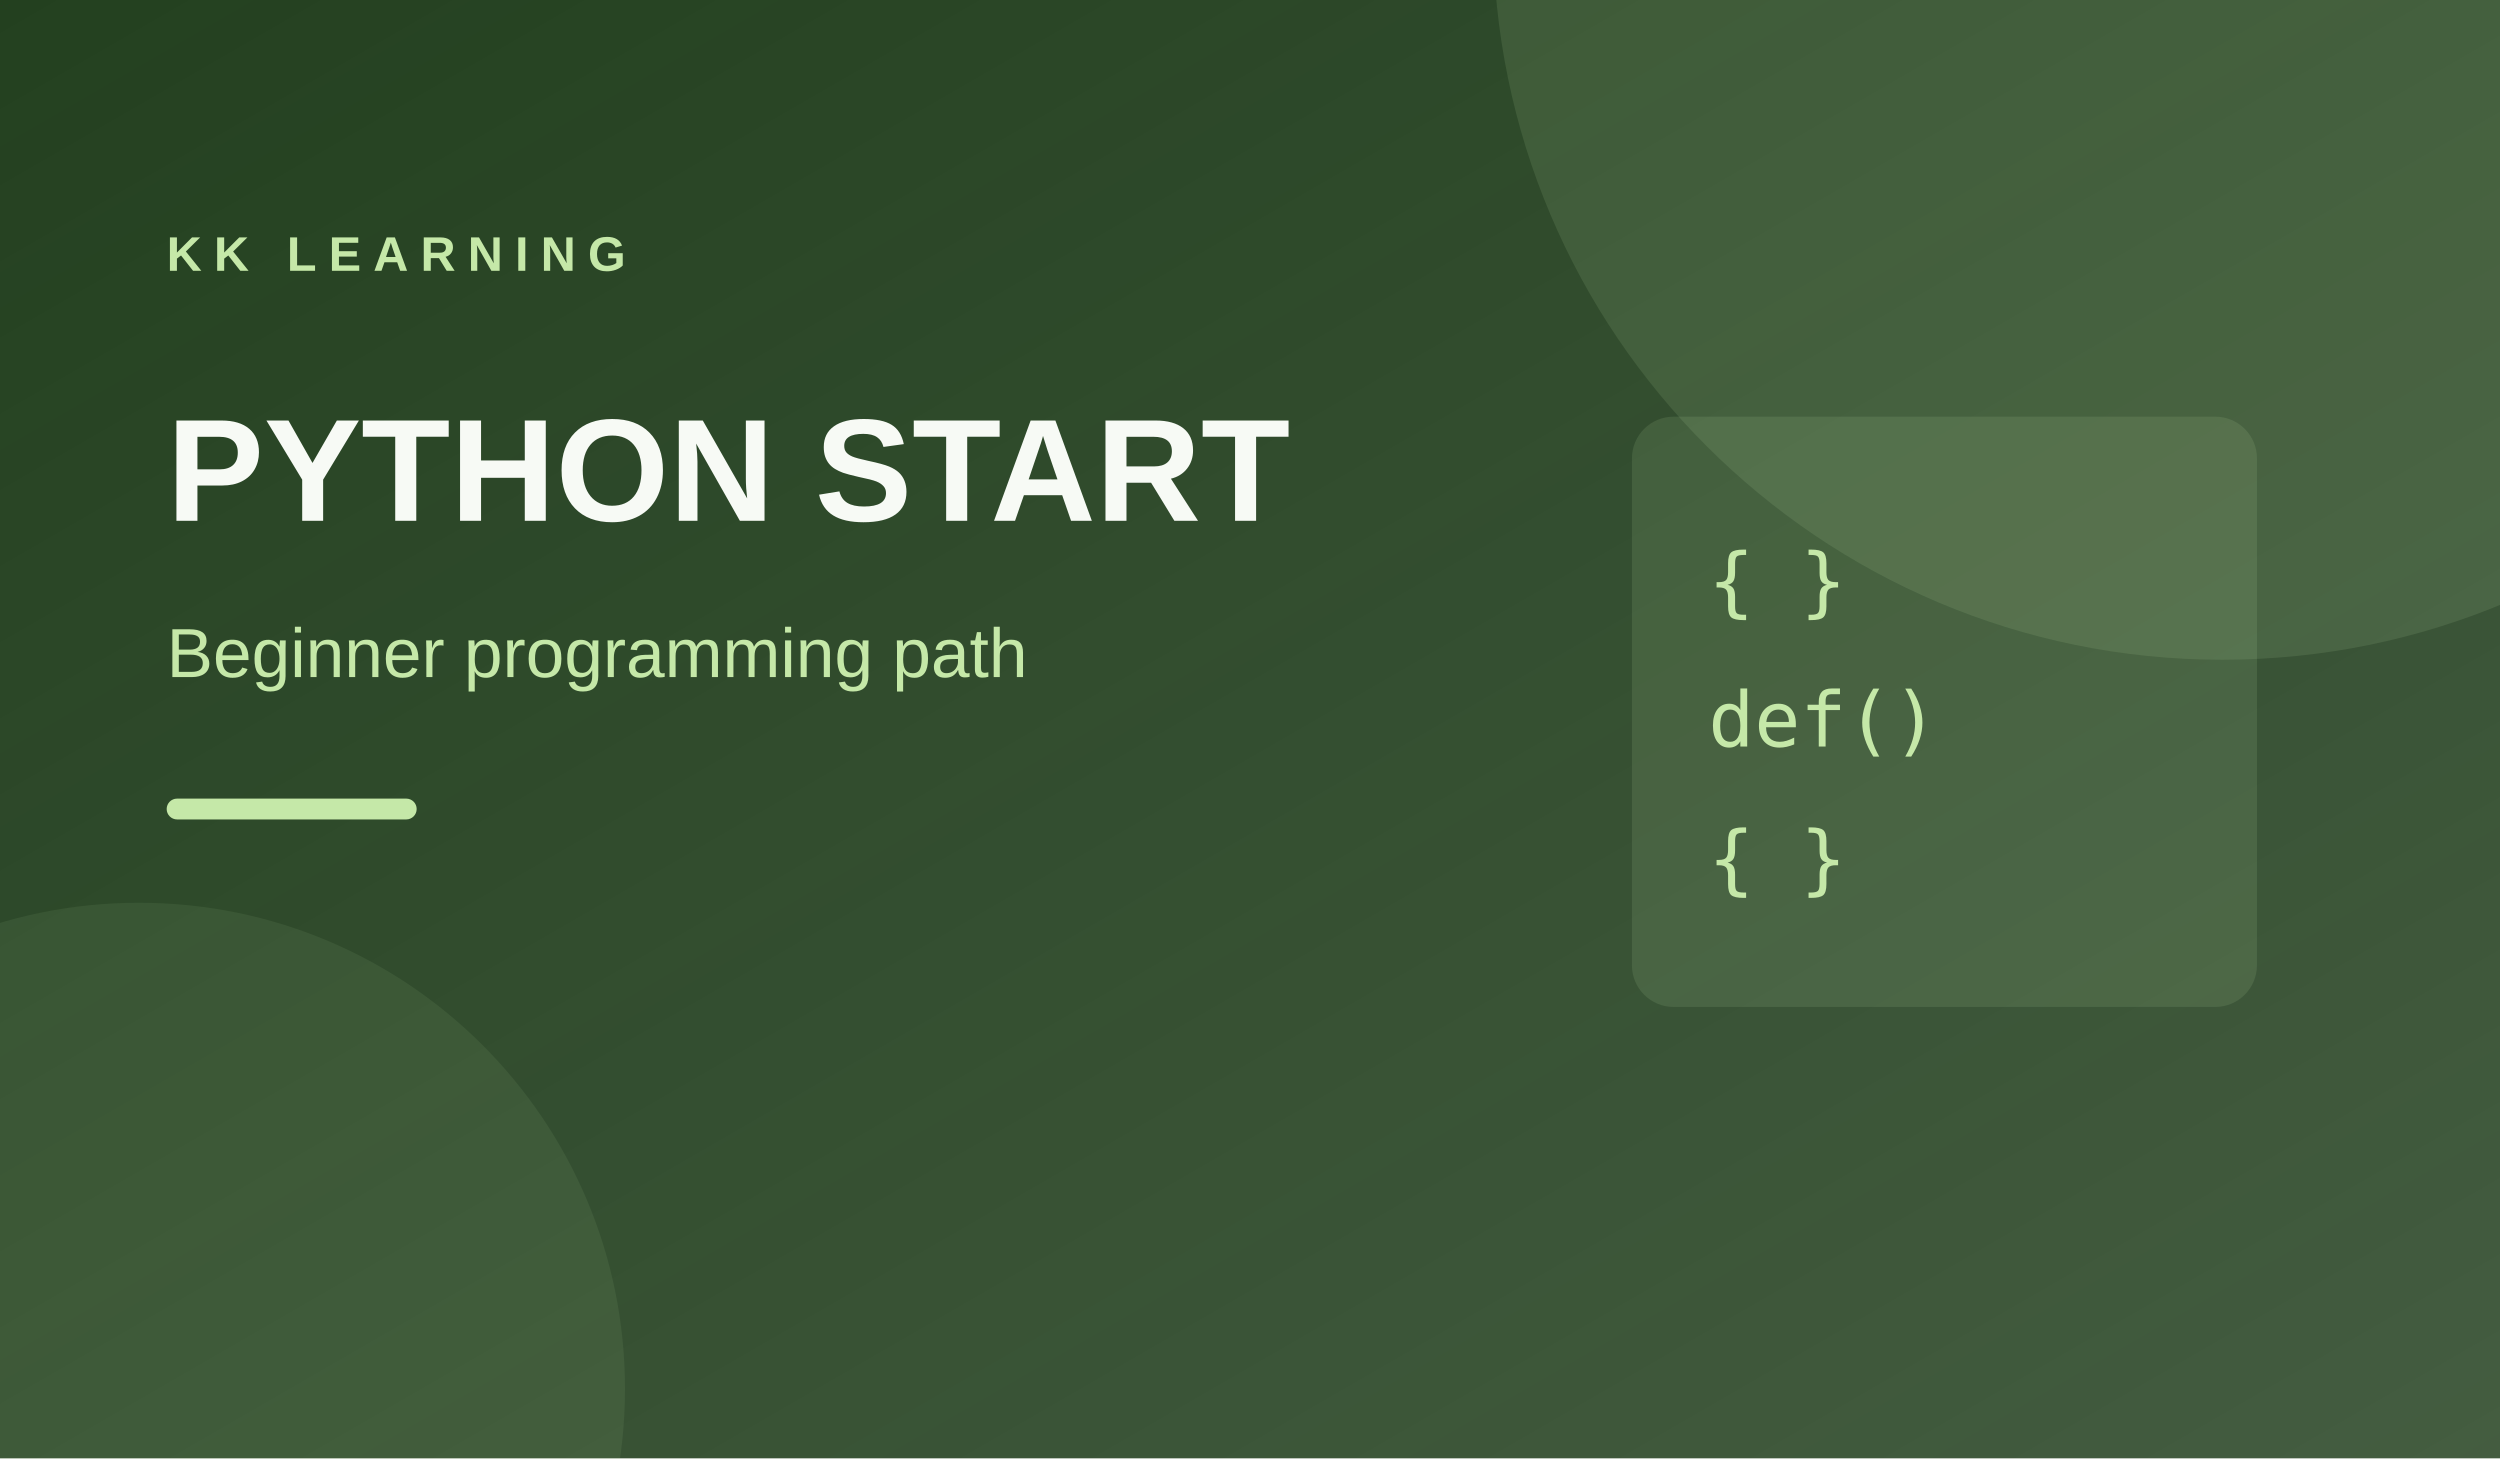
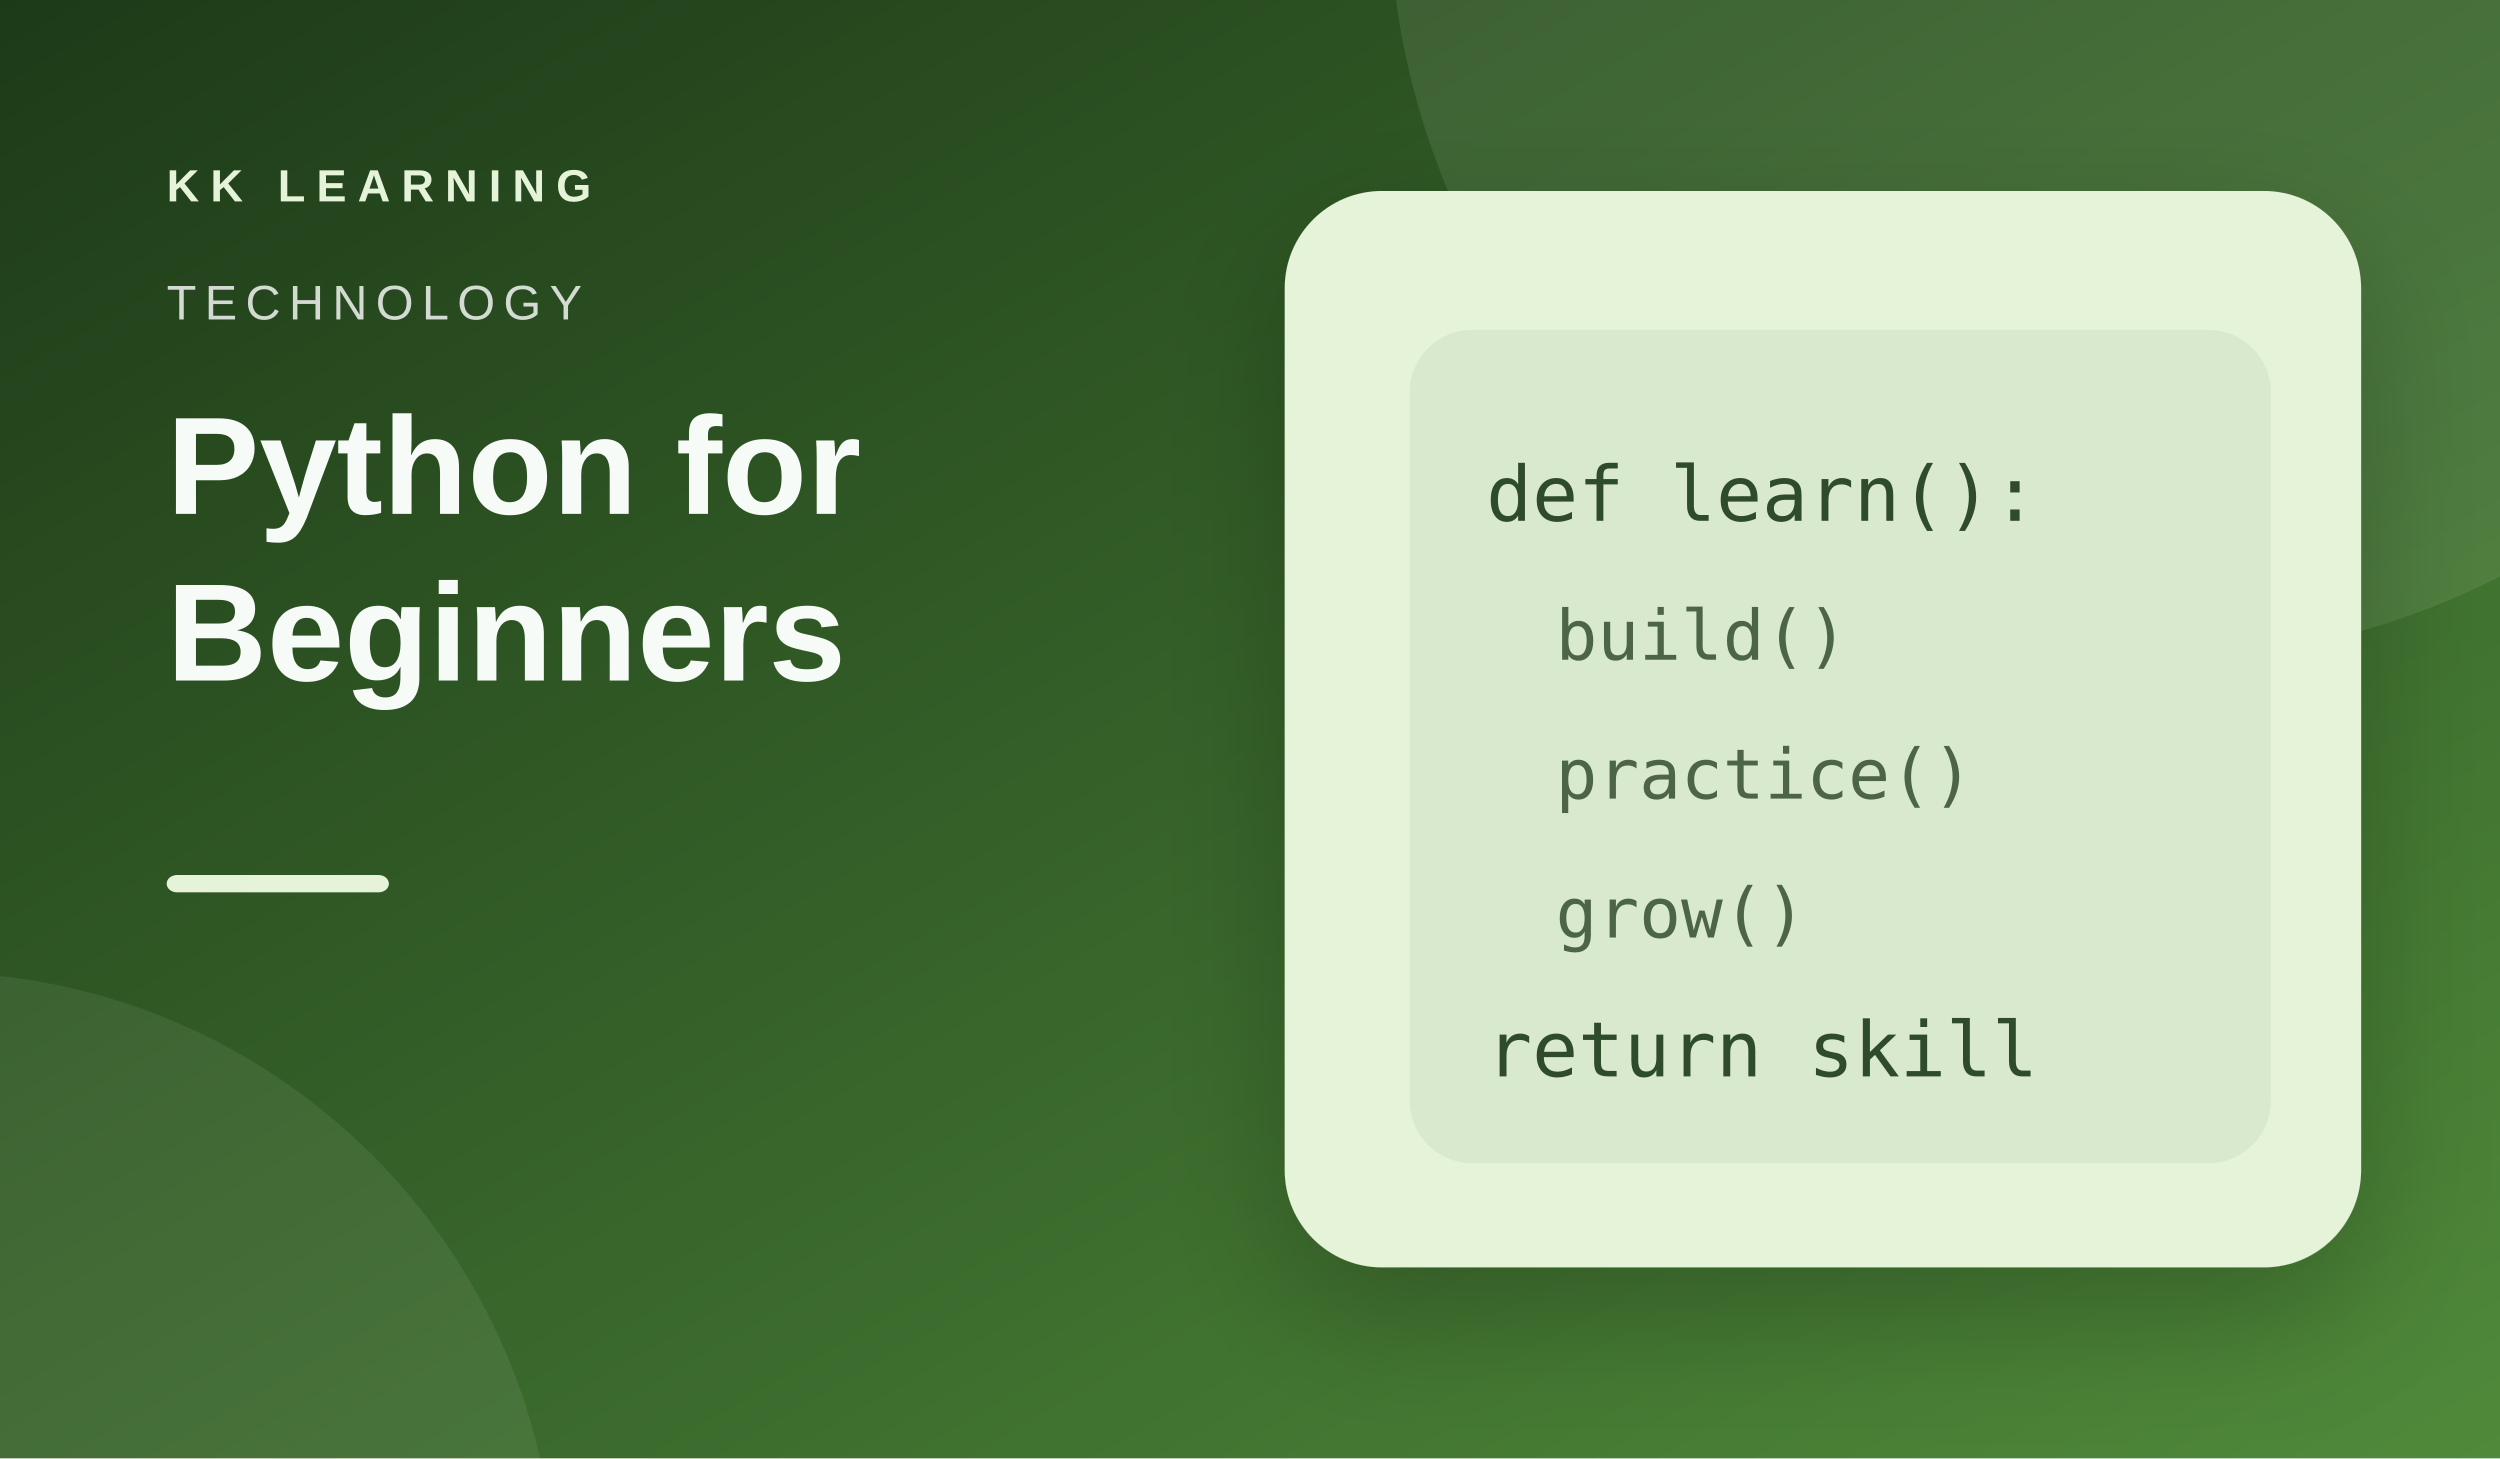
- <svg xmlns="http://www.w3.org/2000/svg" width="720" height="420" viewBox="0 0 720 420">
+ <svg xmlns="http://www.w3.org/2000/svg" width="720" height="420" viewBox="0 0 720 420" role="img" aria-label="Python for Beginners">
  <defs>
-     <linearGradient id="g-python-beginners" x1="0" y1="0" x2="1" y2="1">
-       <stop offset="0%" stop-color="#23401f" />
-       <stop offset="100%" stop-color="#23401f" stop-opacity=".85" />
+     <linearGradient id="bg-python-beginners" x1="0" y1="0" x2="1" y2="1">
+       <stop offset="0%" stop-color="#1d3a18" />
+       <stop offset="100%" stop-color="#4f8a3a" />
    </linearGradient>
+     <filter id="soft-python-beginners" x="-20%" y="-20%" width="140%" height="140%">
+       <feDropShadow dx="0" dy="14" stdDeviation="18" flood-color="#000" flood-opacity=".22" />
+     </filter>
  </defs>
-   <rect width="720" height="420" fill="url(#g-python-beginners)" />
-   <circle cx="640" cy="-20" r="210" fill="#c5e8a8" fill-opacity=".12" />
-   <circle cx="40" cy="400" r="140" fill="#c5e8a8" fill-opacity=".08" />
-   <text x="48" y="78" fill="#c5e8a8" font-family="Manrope,Arial,sans-serif" font-size="14" letter-spacing="3.5" font-weight="700">KK LEARNING</text>
-   <text x="48" y="150" fill="#f7faf5" font-family="Manrope,Arial,sans-serif" font-size="42" font-weight="800">PYTHON START</text>
-   <text x="48" y="195" fill="#c5e8a8" font-family="DM Sans,Arial,sans-serif" font-size="20">Beginner programming path</text>
-   <rect x="48" y="230" width="72" height="6" rx="3" fill="#c5e8a8" />
-   <rect x="470" y="120" width="180" height="170" rx="12" fill="#c5e8a8" fill-opacity=".12" />
-   <text x="492" y="175" fill="#c5e8a8" font-family="ui-monospace,monospace" font-size="22">{ }</text>
-   <text x="492" y="215" fill="#c5e8a8" font-family="ui-monospace,monospace" font-size="22">def()</text>
-   <text x="492" y="255" fill="#c5e8a8" font-family="ui-monospace,monospace" font-size="22">{ }</text>
+   <rect width="720" height="420" fill="url(#bg-python-beginners)" />
+   <circle cx="620" cy="-30" r="220" fill="#e5f4d9" fill-opacity=".10" />
+   <circle cx="-20" cy="460" r="180" fill="#e5f4d9" fill-opacity=".08" />
+   <text x="48" y="58" fill="#e5f4d9" font-family="Manrope,Arial,sans-serif" font-size="13" letter-spacing="3.2" font-weight="700">KK LEARNING</text>
+   <text x="48" y="92" fill="#ffffffcc" font-family="DM Sans,Arial,sans-serif" font-size="14" letter-spacing="2.4">TECHNOLOGY</text>
+   <text x="48" y="148" fill="#f7fbf7" font-family="Manrope,Arial,sans-serif" font-size="40" font-weight="800">Python for</text>
+   <text x="48" y="196" fill="#f7fbf7" font-family="Manrope,Arial,sans-serif" font-size="40" font-weight="800">Beginners</text>
+   <rect x="48" y="252" width="64" height="5" rx="3" fill="#e5f4d9" />
+   <g transform="translate(370 55)" filter="url(#soft-python-beginners)">
+     <rect width="310" height="310" rx="28" fill="#e5f4d9" />
+     <rect x="36" y="40" width="248" height="240" rx="18" fill="#1d3a18" fill-opacity=".06" />
+     <text x="58" y="95" fill="#1d3a18" font-family="ui-monospace,Menlo,monospace" font-size="22" opacity=".9">def learn():</text>
+     <text x="78" y="135" fill="#1d3a18" font-family="ui-monospace,Menlo,monospace" font-size="20" opacity=".75">build()</text>
+     <text x="78" y="175" fill="#1d3a18" font-family="ui-monospace,Menlo,monospace" font-size="20" opacity=".75">practice()</text>
+     <text x="78" y="215" fill="#1d3a18" font-family="ui-monospace,Menlo,monospace" font-size="20" opacity=".75">grow()</text>
+     <text x="58" y="255" fill="#1d3a18" font-family="ui-monospace,Menlo,monospace" font-size="22" opacity=".9">return skill</text>
+   </g>
</svg>
